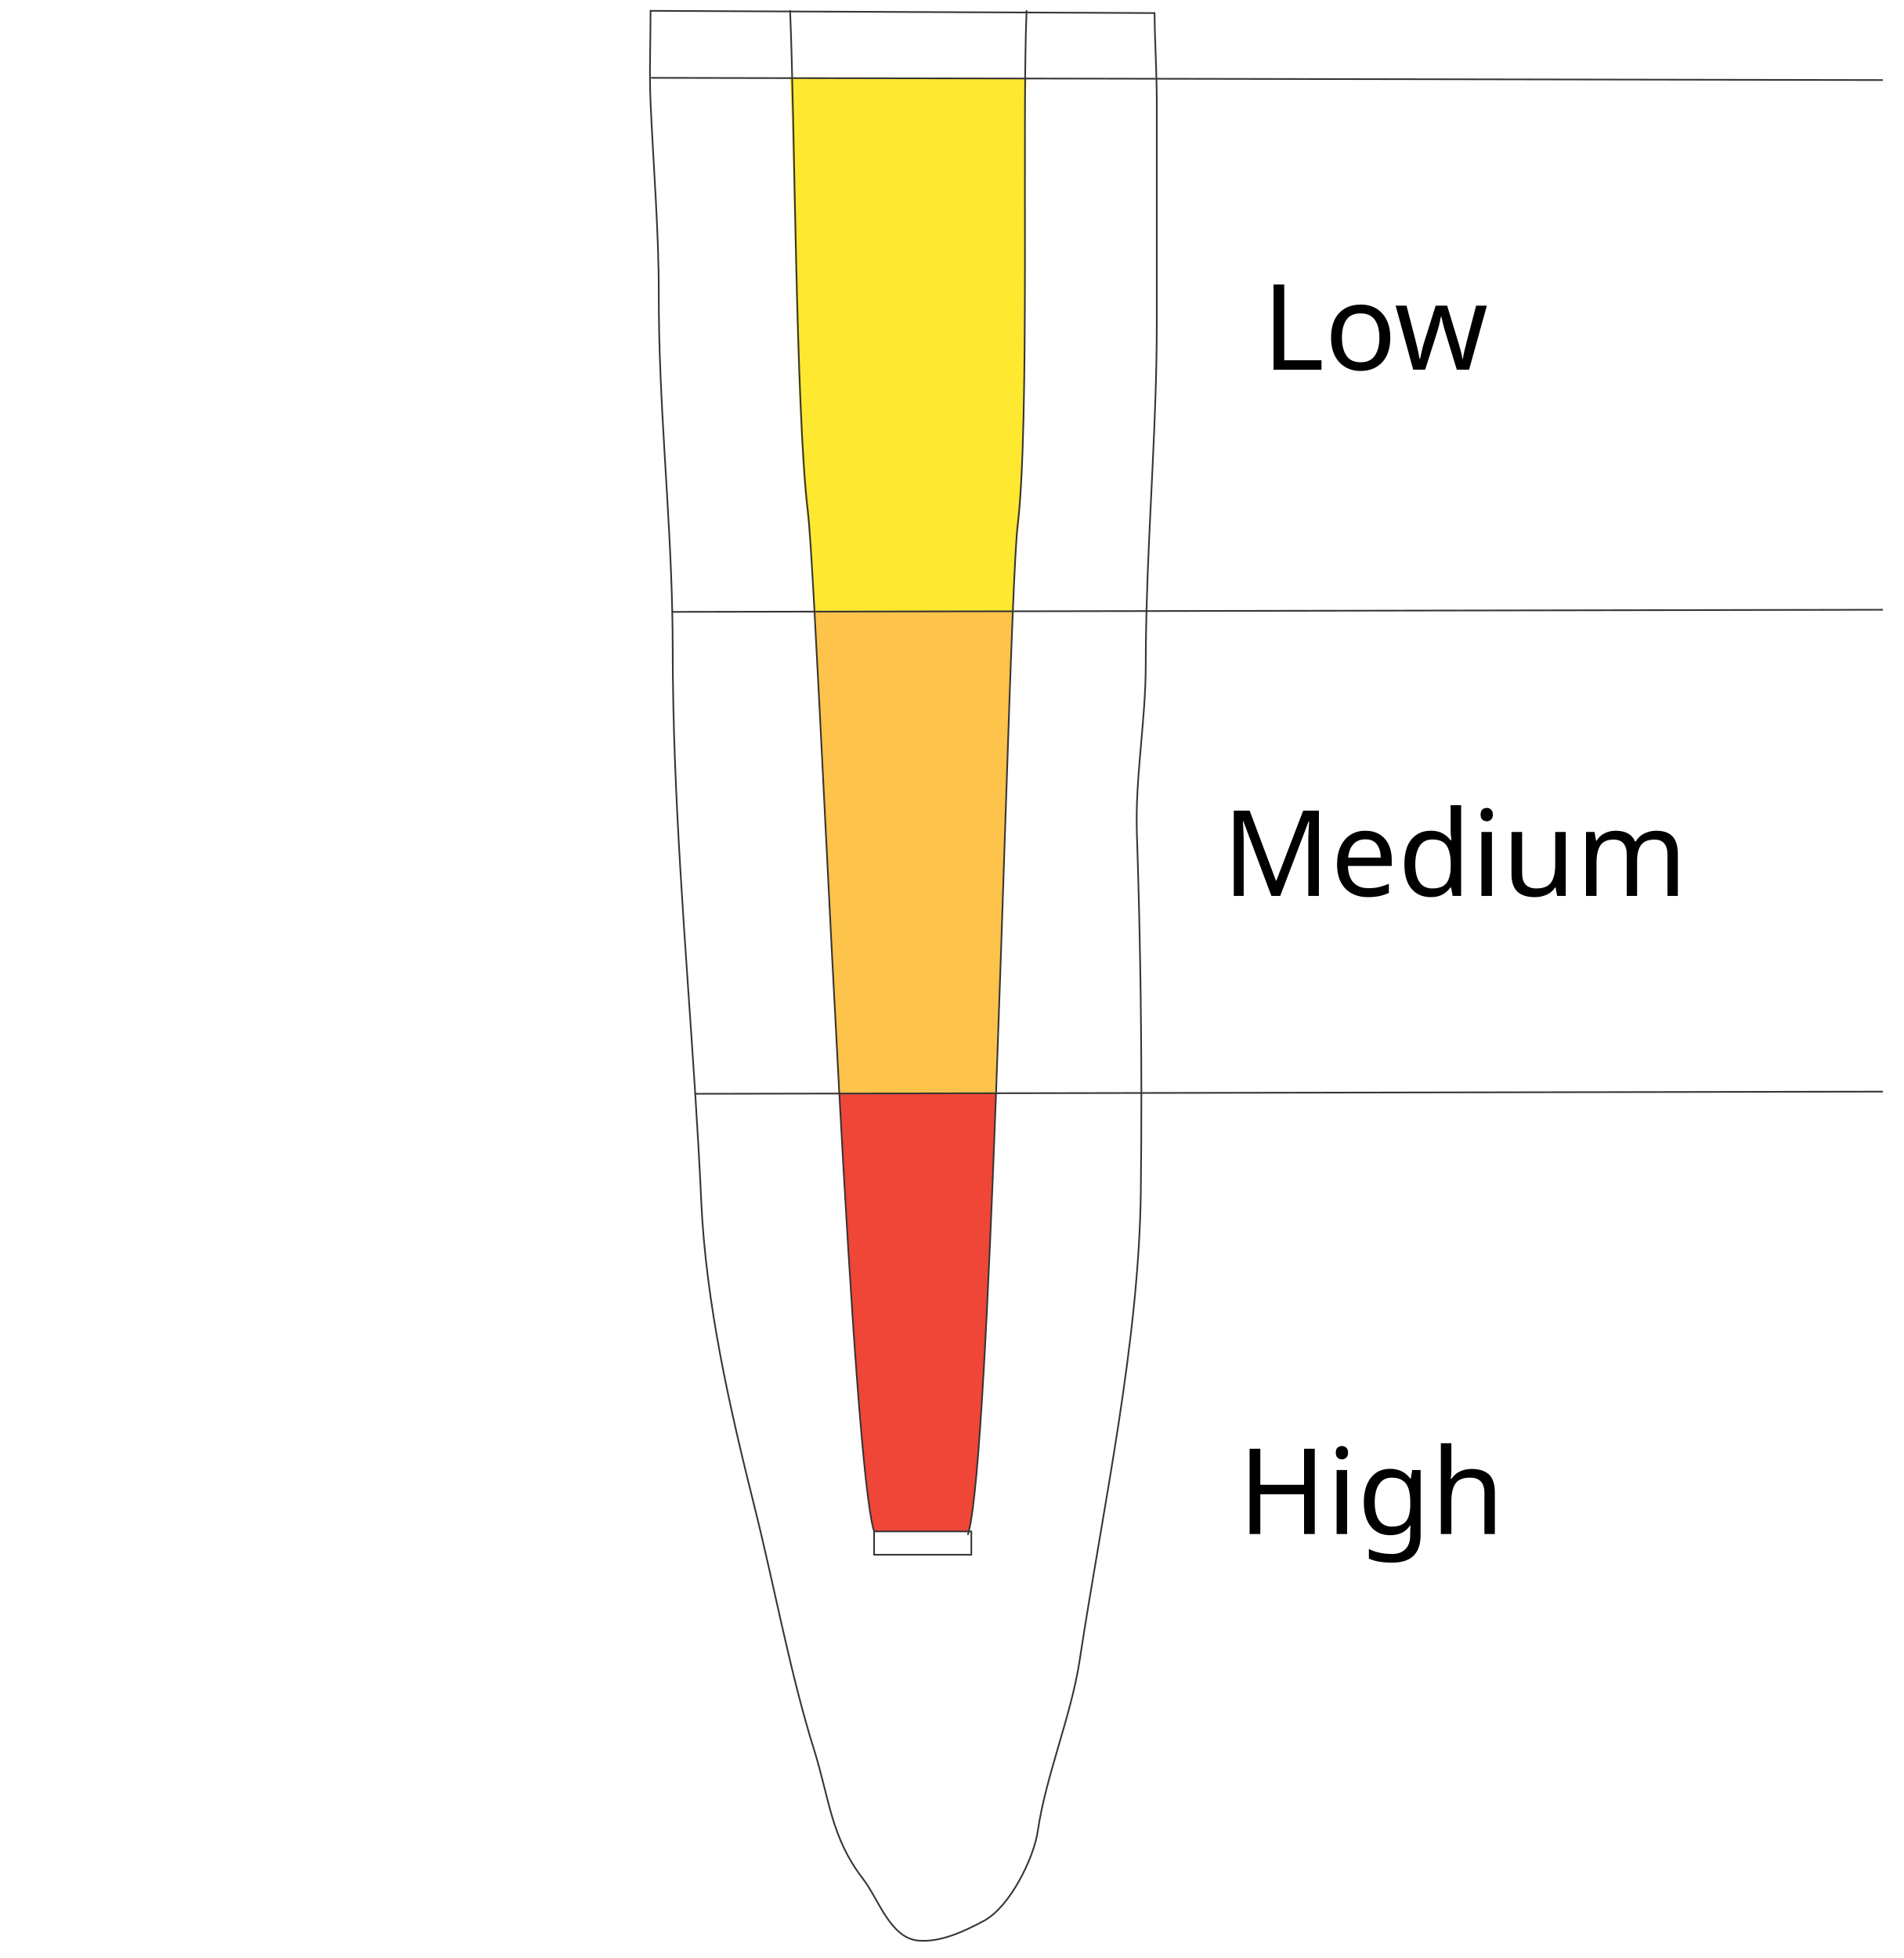
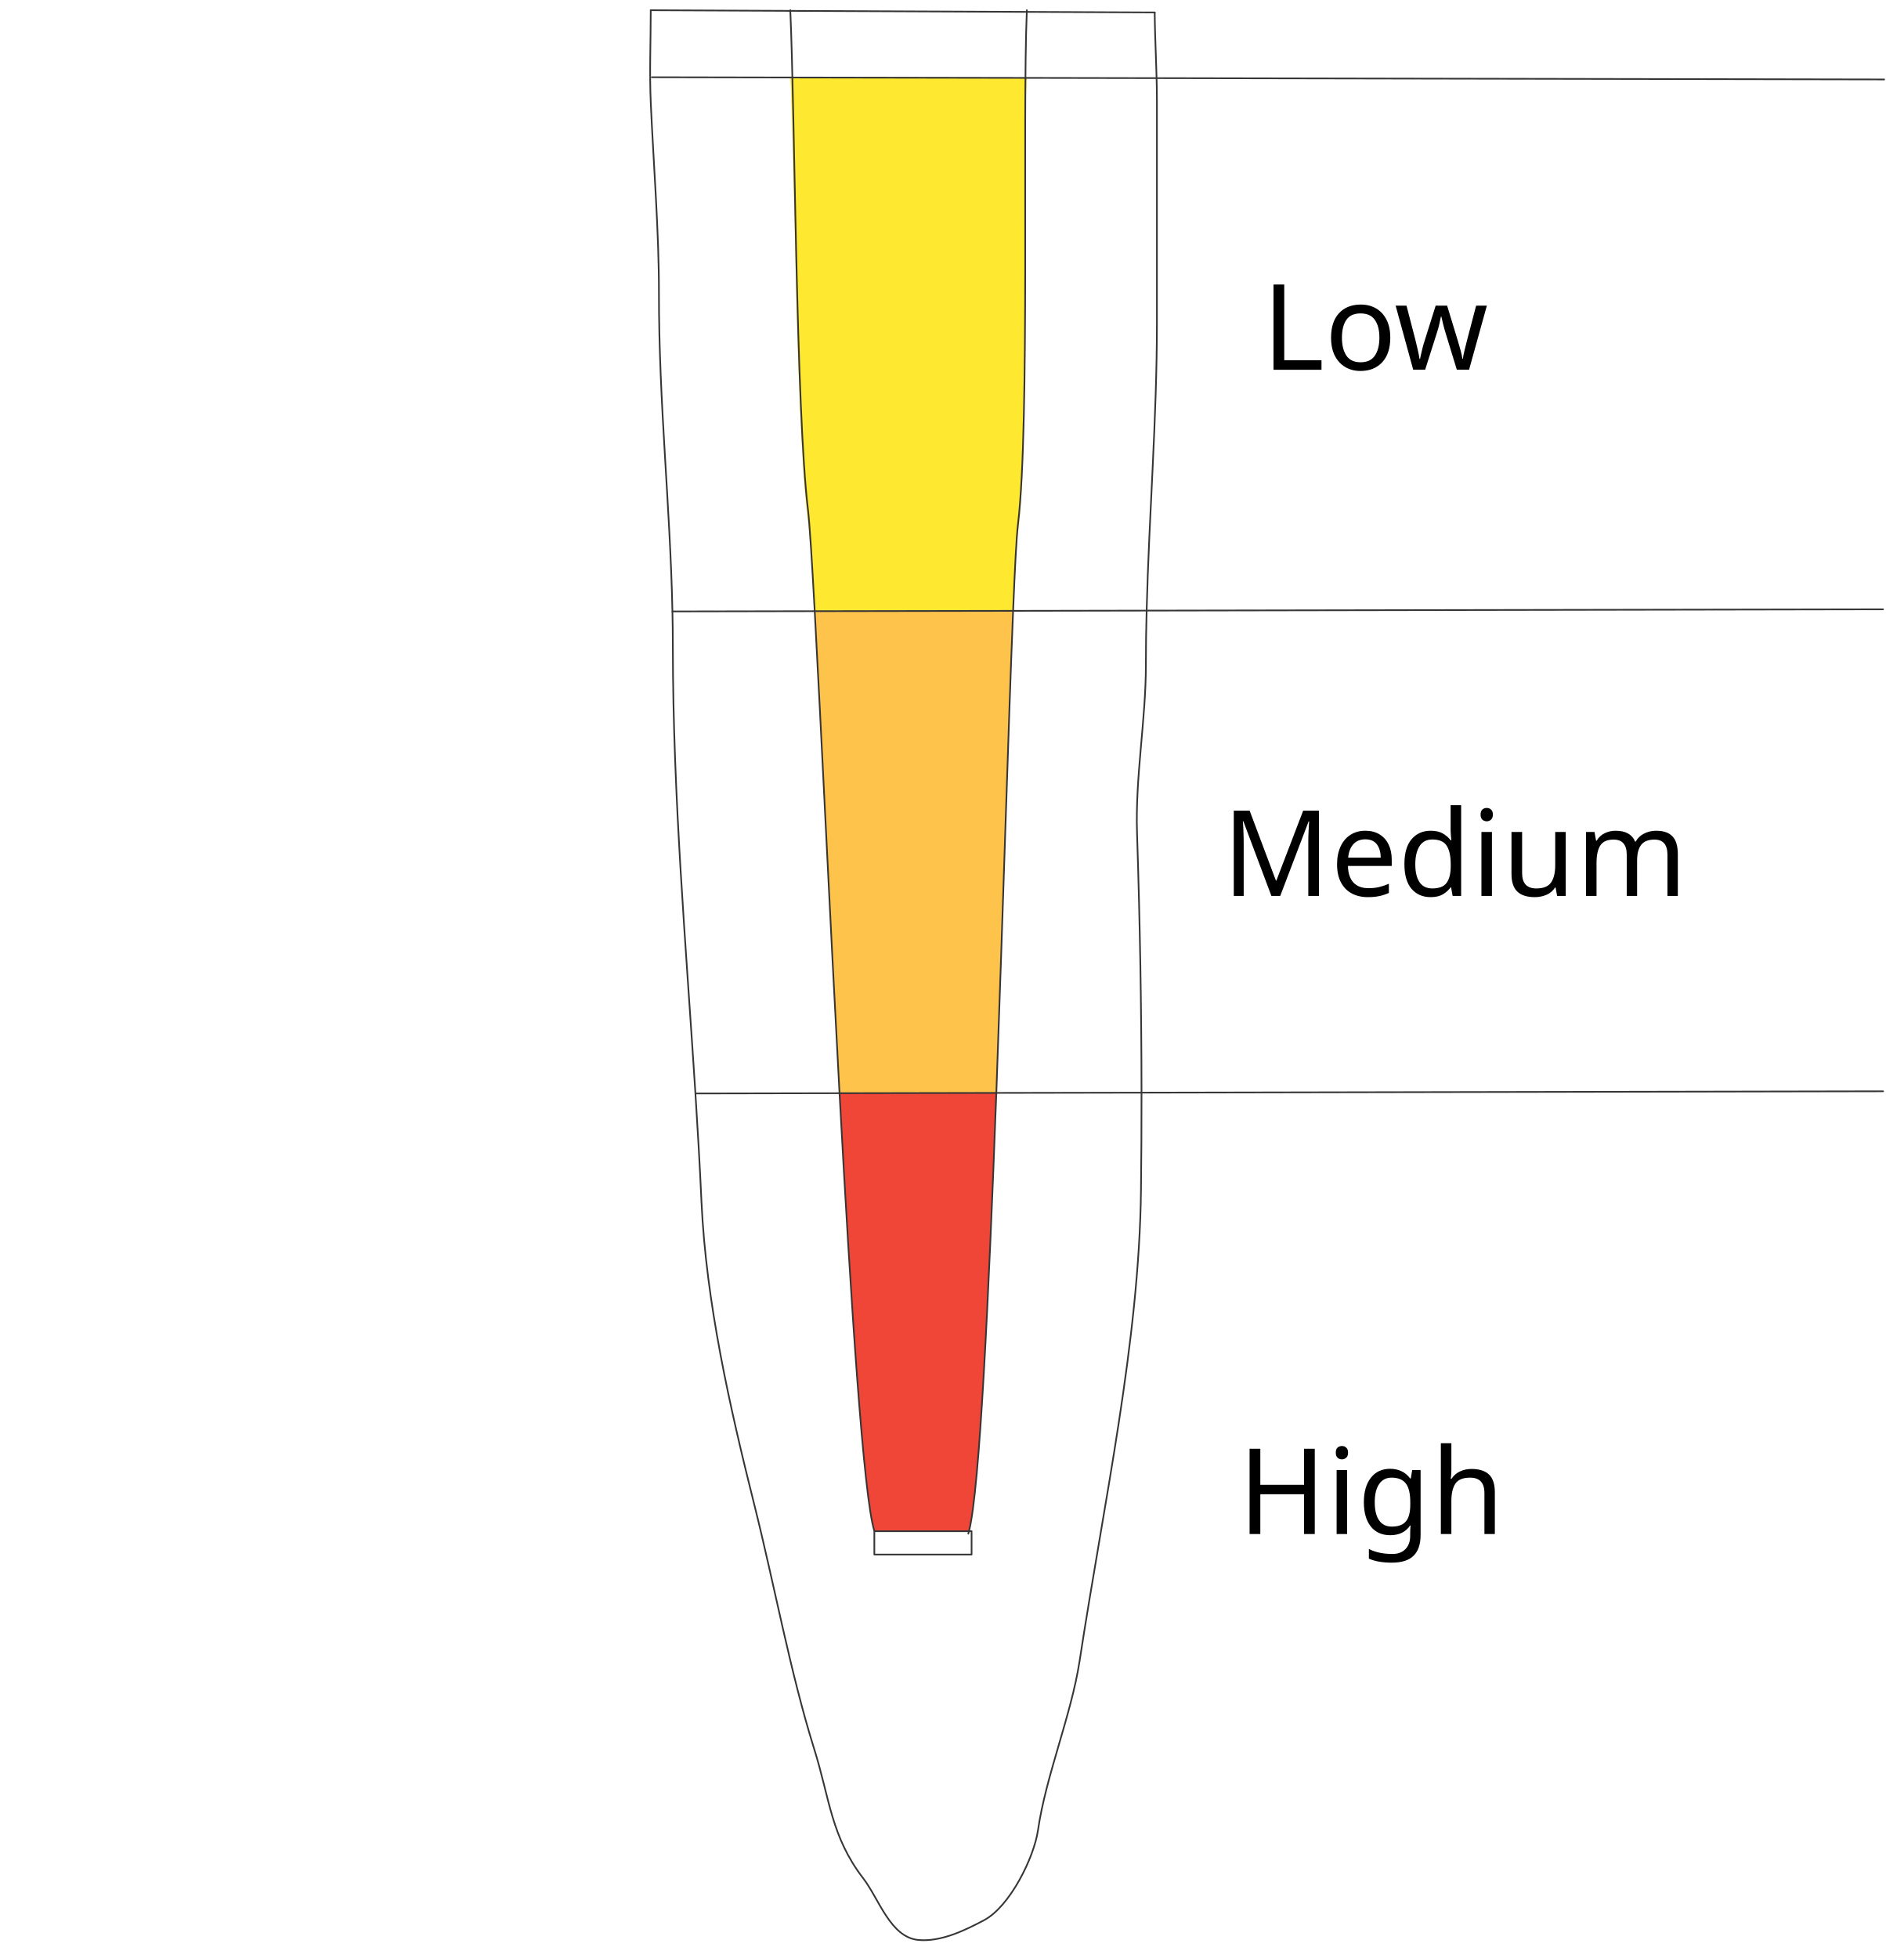
<svg xmlns="http://www.w3.org/2000/svg" width="291.605" height="300" viewBox="0 0 291.605 300" class="root">
-   <defs>
-     <clipPath id="a">
-       <path d="M0 850.39h566.93V0H0v850.39z" />
-     </clipPath>
-     <clipPath id="b">
-       <path d="M237.34 702.17h71.31V243.74h-71.31v458.43z" />
-     </clipPath>
-   </defs>
  <g>
    <g>
-       <g clip-path="url(#a)" transform="matrix(.508 0 0 -.508 .486 358.46)">
+       <g>
        <g>
          <g>
-             <g clip-path="url(#b)">
+             <g>
              <g class="high" fill="#ef4637">
-                 <path d="M252.18 375.81l47.28.09c-2.3-61.9-5.02-119.55-8.22-132.16h-28.57c-3.26 10.42-7.05 68.77-10.49 132.07" />
+                 <path d="M128.627 167.498l24.018-.046c-1.168 31.445-2.55 60.732-4.176 67.138h-14.514c-1.656-5.294-3.58-34.936-5.33-67.092" />
              </g>
              <g class="medium" fill="#fec34b">
-                 <path d="M244.7 521.16l59.82.1c-1.38-33.21-3.06-90.92-5.06-145.36l-47.28-.09c-2.91 53.61-5.58 110.77-7.48 145.35" />
+                 <path d="M124.826 93.64l30.388-.05c-.7 16.87-1.554 46.188-2.57 73.843l-24.018.046c-1.478-27.235-2.835-56.272-3.8-73.84" />
              </g>
              <g class="low" fill="#fee830">
-                 <path d="M237.34 682.308l71.31-.276c-1.36-27.626.97-110.608-2.65-137.45-.45-3.33-.94-11.618-1.48-23.334l-59.82-.09c-.85 13.765-1.54 23.505-2.03 27.164-3.63 26.93-3.93 106.654-5.33 133.986" stroke-width=".944" />
+                 <path d="M121.086 11.754l36.226.14c-.69 14.034.492 56.19-1.347 69.824-.228 1.692-.477 5.902-.752 11.854l-30.388.045c-.432-6.992-.782-11.94-1.03-13.798-1.845-13.682-1.998-54.182-2.71-68.066" stroke-width=".48" />
              </g>
            </g>
          </g>
        </g>
        <g>
-           <path d="M195.26 702.36c0-9.31-.41-18.72.01-28.01.82-18.32 2.49-38.92 2.46-57.33-.04-32.91 3.37-63.54 4.07-95.94.08-3.62.13-7.26.13-10.93.04-45.05 3.94-89.57 6.8-134.42.7-10.89 1.33-21.8 1.83-32.74 1.41-30.52 8.52-61.8 16.02-91.73 5.92-23.59 10.75-50.24 18.01-73.44 4.67-14.92 5.05-26.28 14.74-38.88 4.8-6.24 8.18-17.76 16.59-18.6 6.74-.66 14.02 2.83 19.89 5.96 7.79 4.15 15.06 18.89 16.24 27.11 2.37 16.4 10.06 34.75 12.56 51.09 7.36 48.12 17.97 96.2 18.51 141.97.12 9.89.17 19.71.16 29.51-.02 26.06-.48 51.93-1.35 78.21-.56 16.87 2.67 34.03 2.67 50.83 0 5.45.08 10.89.23 16.31.74 29.05 3.1 57.74 3.1 86.81v66.89c0 9.01-.6 17.79-.67 26.66" fill="none" stroke="#373535" stroke-width=".5" stroke-linecap="round" stroke-linejoin="round" />
+           <path d="M99.704 1.567c0 4.73-.208 9.51.005 14.23.416 9.306 1.264 19.77 1.25 29.123-.022 16.718 1.71 32.278 2.066 48.737.04 1.84.066 3.688.066 5.553.02 22.885 2.002 45.5 3.455 68.285.355 5.532.675 11.074.93 16.632.716 15.504 4.328 31.394 8.138 46.6 3.007 11.983 5.46 25.52 9.15 37.307 2.37 7.58 2.564 13.35 7.487 19.75 2.438 3.17 4.155 9.022 8.427 9.45 3.423.334 7.122-1.438 10.103-3.03 3.958-2.106 7.65-9.595 8.25-13.77 1.204-8.332 5.11-17.653 6.38-25.954 3.74-24.445 9.13-48.87 9.404-72.12.06-5.025.086-10.014.082-14.992-.012-13.238-.246-26.38-.688-39.73-.284-8.57 1.357-17.288 1.357-25.822 0-2.77.04-5.532.116-8.286.376-14.757 1.574-29.332 1.574-44.1V15.45c0-4.576-.304-9.037-.34-13.543" fill="none" stroke="#373535" stroke-width=".254" stroke-linecap="round" stroke-linejoin="round" />
        </g>
        <g>
-           <path d="M291.24 243.74h.76v-7.04h-29.33v7.04h28.57z" fill="none" stroke="#373535" stroke-width=".5" stroke-linecap="round" stroke-linejoin="round" />
+           <path d="M148.475 234.608h.386v3.576h-14.9v-3.576h14.515z" fill="none" stroke="#373535" stroke-width=".254" stroke-linecap="round" stroke-linejoin="round" />
        </g>
        <g>
-           <path d="M237.33 702.36v-.08c.01-.03.01-.07.01-.11 1.4-30.7 1.7-120.25 5.33-150.5.49-4.11 1.18-15.05 2.03-30.51 1.9-34.58 4.57-91.74 7.48-145.35 3.44-63.3 7.23-121.65 10.49-132.07" fill="none" stroke="#373535" stroke-width=".5" stroke-linecap="round" stroke-linejoin="round" />
+           <path d="M121.08 1.567v.04c.006.016.006.036.006.057.71 15.595.864 61.087 2.708 76.454.25 2.087.6 7.645 1.03 15.5.966 17.565 2.323 46.603 3.8 73.836 1.748 32.157 3.674 61.8 5.33 67.092" fill="none" stroke="#373535" stroke-width=".254" stroke-linecap="round" stroke-linejoin="round" />
        </g>
        <g>
-           <path d="M308.67 702.36c0-.07-.01-.13-.01-.2 0-.1-.01-.2-.01-.3-1.36-31.03.97-124.24-2.65-154.39-.45-3.74-.94-13.05-1.48-26.21-1.38-33.21-3.06-90.92-5.06-145.36-2.3-61.9-5.02-119.55-8.22-132.16-.08-.32-.16-.61-.24-.87" fill="none" stroke="#373535" stroke-width=".5" stroke-linecap="round" stroke-linejoin="round" />
+           <path d="M157.332 1.567c0 .036-.005.066-.005.102 0 .05-.005.1-.005.15-.69 15.764.493 63.115-1.346 78.43-.23 1.9-.478 6.63-.752 13.316-.7 16.87-1.555 46.187-2.57 73.843-1.17 31.444-2.55 60.73-4.176 67.136-.04.163-.082.31-.122.442" fill="none" stroke="#373535" stroke-width=".254" stroke-linecap="round" stroke-linejoin="round" />
        </g>
        <g>
-           <path d="M195.26 702.36l42.08-.19 71.31-.31 38.61-.17" fill="none" stroke="#373535" stroke-width=".5" stroke-linecap="round" stroke-linejoin="round" />
+           <path d="M99.704 1.567l21.377.097 36.227.157 19.613.087" fill="none" stroke="#373535" stroke-width=".254" stroke-linecap="round" stroke-linejoin="round" />
        </g>
        <g>
-           <path d="M208.73 375.73l43.45.08 47.28.09 43.82.08 223.65.41" fill="none" stroke="#373535" stroke-width=".5" stroke-linecap="round" stroke-linejoin="round" />
+           <path d="M106.55 167.54l22.072-.042 24.018-.045 22.26-.04 113.615-.21" fill="none" stroke="#373535" stroke-width=".254" stroke-linecap="round" stroke-linejoin="round" />
        </g>
        <g>
-           <path d="M201.8 521.08l42.9.08 59.82.1 40.31.07 222.1.39" fill="none" stroke="#373535" stroke-width=".5" stroke-linecap="round" stroke-linejoin="round" />
+           <path d="M103.027 93.682l21.793-.04 30.39-.05 20.476-.037 112.827-.198" fill="none" stroke="#373535" stroke-width=".254" stroke-linecap="round" stroke-linejoin="round" />
        </g>
        <g>
-           <path d="M195.59 682.148l42.07-.08 71.33-.12 258.27-.47" fill="none" stroke="#373535" stroke-width=".5" stroke-linecap="round" stroke-linejoin="round" />
+           <path d="M99.872 11.835l21.372.04 36.235.06 131.2.24" fill="none" stroke="#373535" stroke-width=".254" stroke-linecap="round" stroke-linejoin="round" />
        </g>
      </g>
    </g>
    <text style="line-height:125%;-inkscape-font-specification:'Sans, Normal';text-align:start" x="372.424" y="-242.958" transform="matrix(.508 0 0 .508 .486 358.46)" font-size="36.012" font-family="Sans" letter-spacing="0" word-spacing="0" stroke-width="1.294">
      <tspan x="372.424" y="-242.958" style="line-height:125%;-inkscape-font-specification:'Sans, Normal';text-align:start" font-size="36.012" font-family="Sans" stroke-width="1.294">
                High
            </tspan>
    </text>
    <text style="line-height:125%;-inkscape-font-specification:'Sans, Normal';text-align:start" x="367.661" y="-435.403" transform="matrix(.508 0 0 .508 .486 358.46)" font-size="36.012" font-family="Sans" letter-spacing="0" word-spacing="0" stroke-width="1.294">
      <tspan x="367.661" y="-435.403" stroke-width="1.294">
                Medium
            </tspan>
    </text>
    <text style="line-height:125%;-inkscape-font-specification:'Sans, Normal';text-align:start" x="379.64" y="-594.1" transform="matrix(.508 0 0 .508 .486 358.46)" font-size="36.012" font-family="Sans" letter-spacing="0" word-spacing="0" stroke-width="1.294">
      <tspan x="379.64" y="-594.1" stroke-width="1.294">
                Low
            </tspan>
    </text>
  </g>
</svg>
